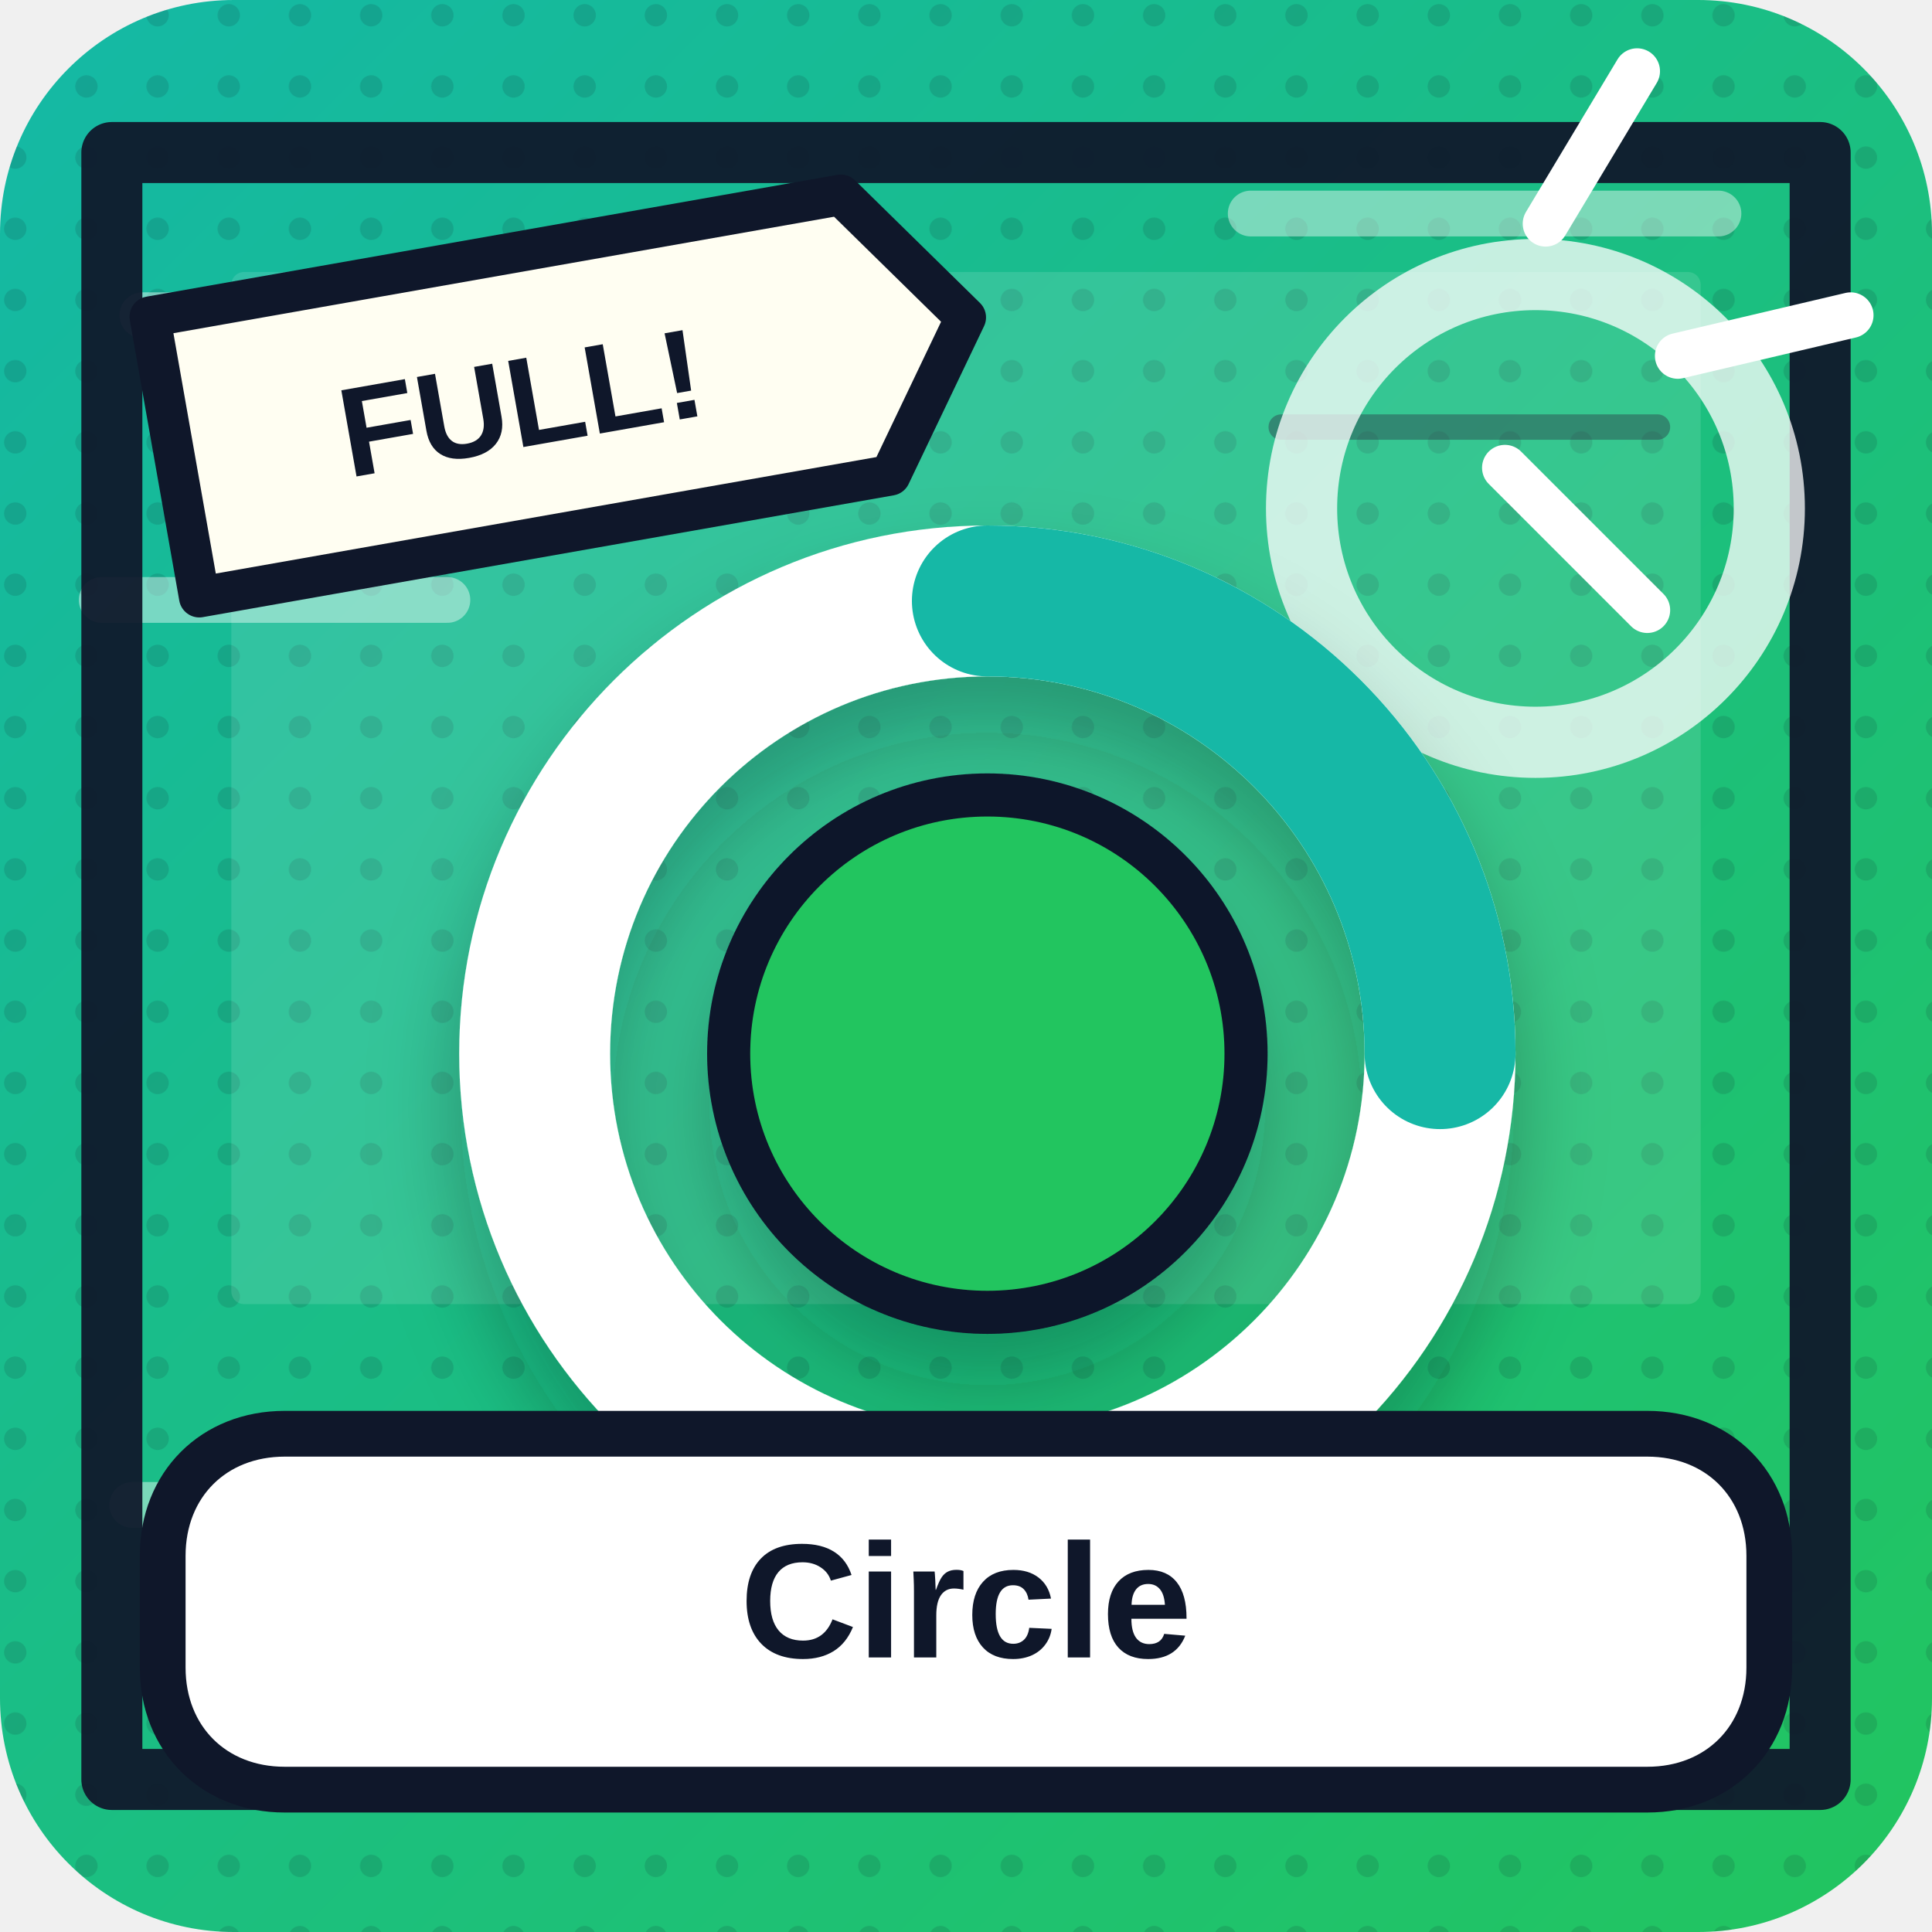
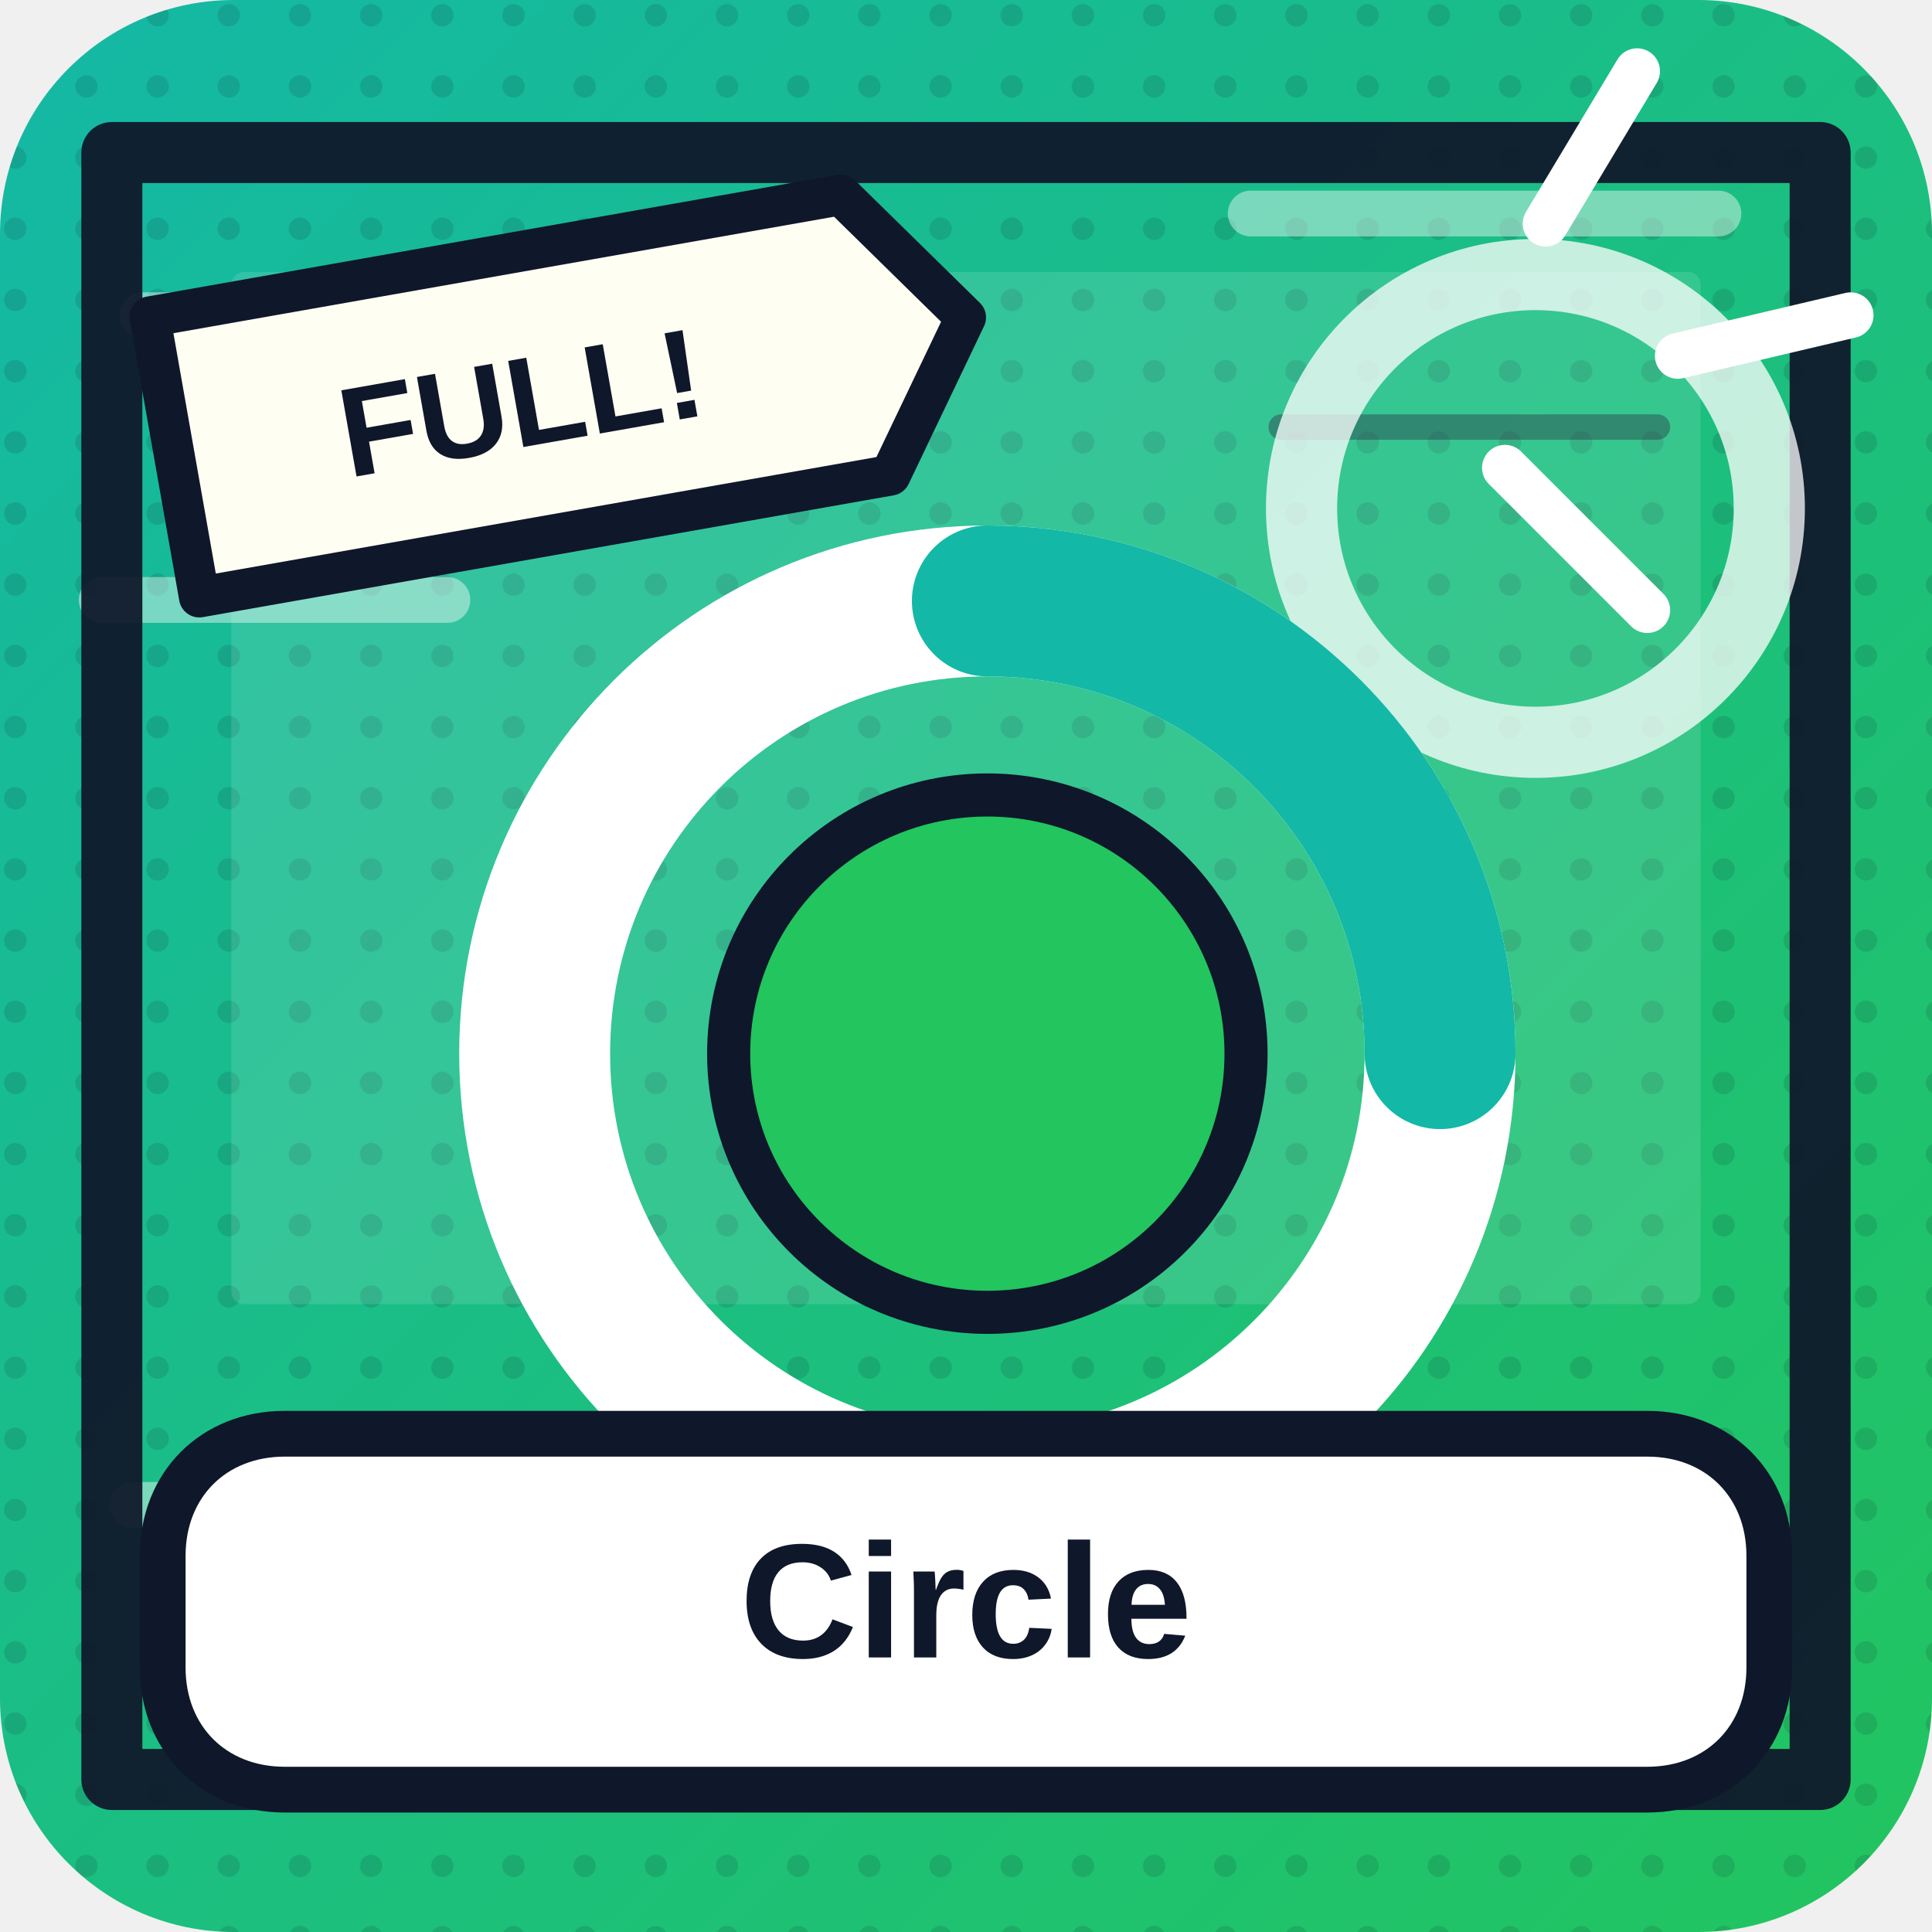
<svg xmlns="http://www.w3.org/2000/svg" viewBox="0 0 380 380" role="img" aria-label="Circle manga classroom tool icon">
  <defs>
    <linearGradient id="bg" x1="0" y1="0" x2="1" y2="1">
      <stop offset="0" stop-color="#14b8a6" />
      <stop offset="1" stop-color="#22c55e" />
    </linearGradient>
    <pattern id="dots" width="14" height="14" patternUnits="userSpaceOnUse">
      <circle cx="3" cy="3" r="2.2" fill="#0f172a" opacity=".13" />
    </pattern>
-     <filter id="shadow" x="-20%" y="-20%" width="140%" height="140%">
-       <feDropShadow dx="0" dy="10" stdDeviation="8" flood-color="#0f172a" flood-opacity=".28" />
-     </filter>
  </defs>
  <rect width="380" height="380" rx="46" fill="url(#bg)" />
  <rect width="380" height="380" rx="46" fill="url(#dots)" />
  <path d="M28 62h92M20 118h68M26 296h110M246 42h92M288 300h58M38 340h74" stroke="#fff" stroke-width="9" stroke-linecap="round" opacity=".42" />
  <path d="M42 92h48M252 84h74M258 328h42" stroke="#0f172a" stroke-width="5" stroke-linecap="round" opacity=".42" />
  <path d="M22 30h336v320H22z" fill="none" stroke="#0f172a" stroke-width="12" stroke-linejoin="round" opacity=".94" />
  <path d="M48 56h284v198H48z" fill="#ffffff" opacity=".12" stroke="#ffffff" stroke-width="5" stroke-linejoin="round" />
  <circle cx="302" cy="100" r="46" fill="none" stroke="#fff" stroke-width="14" opacity=".75" />
-   <g transform="translate(14 44) scale(1.06)" filter="url(#shadow)">
+   <g transform="translate(14 44) scale(1.06)">
    <circle cx="170" cy="154" r="84" fill="none" stroke="#ffffff" stroke-width="28" />
    <path d="M170 70a84 84 0 0184 84" fill="none" stroke="#14b8a6" stroke-width="28" stroke-linecap="round" />
    <circle cx="170" cy="154" r="48" fill="#22c55e" stroke="#0f172a" stroke-width="8" />
  </g>
  <path d="M56 282h268c14 0 24 10 24 24v22c0 14-10 24-24 24H56c-14 0-24-10-24-24v-22c0-14 10-24 24-24z" fill="#ffffff" stroke="#0f172a" stroke-width="9" />
  <text x="190" y="326" text-anchor="middle" font-size="32" font-weight="900" fill="#0f172a" font-family="Arial Black, Arial">Circle</text>
  <g transform="rotate(-10 102 82)">
    <path d="M34 50h138l20 28-20 28H34z" fill="#fffef2" stroke="#0f172a" stroke-width="8" stroke-linejoin="round" />
    <text x="103" y="88" text-anchor="middle" font-size="25" font-weight="900" fill="#0f172a" font-family="Arial Black, Arial">FULL!</text>
  </g>
  <path d="M304 44l18-30M330 70l34-8M296 92l28 28" stroke="#fff" stroke-width="9" stroke-linecap="round" />
</svg>
